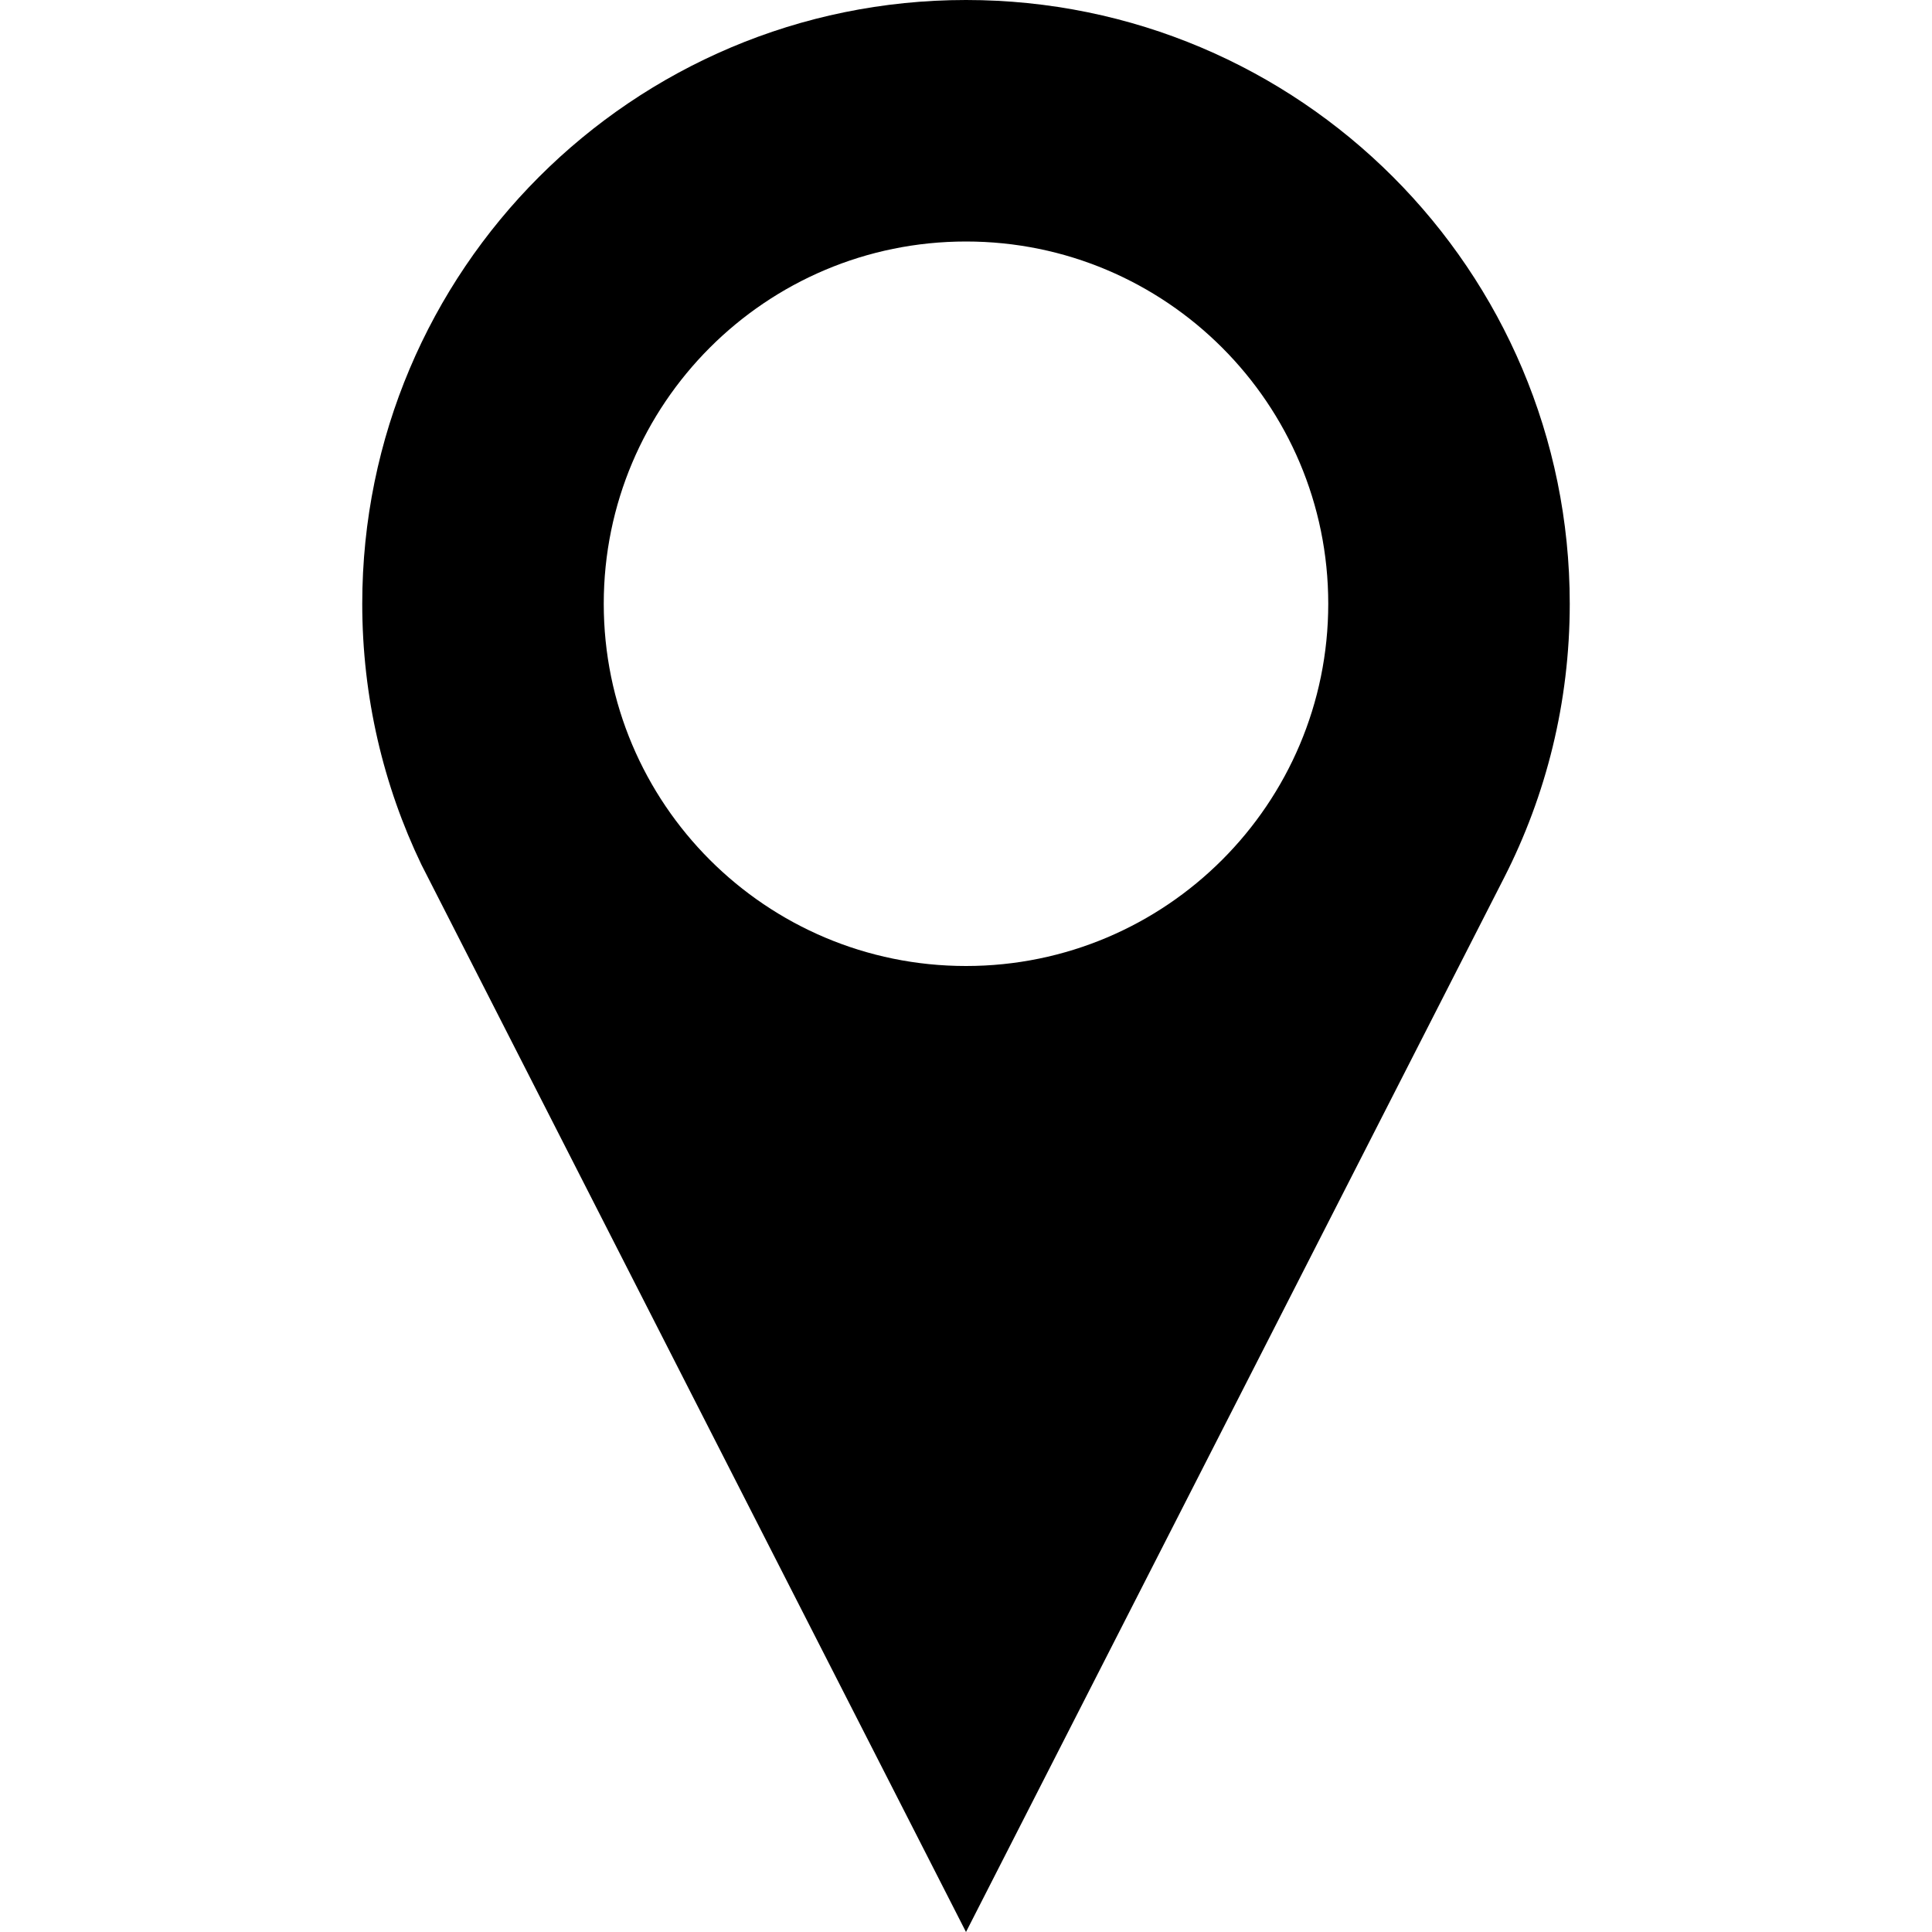
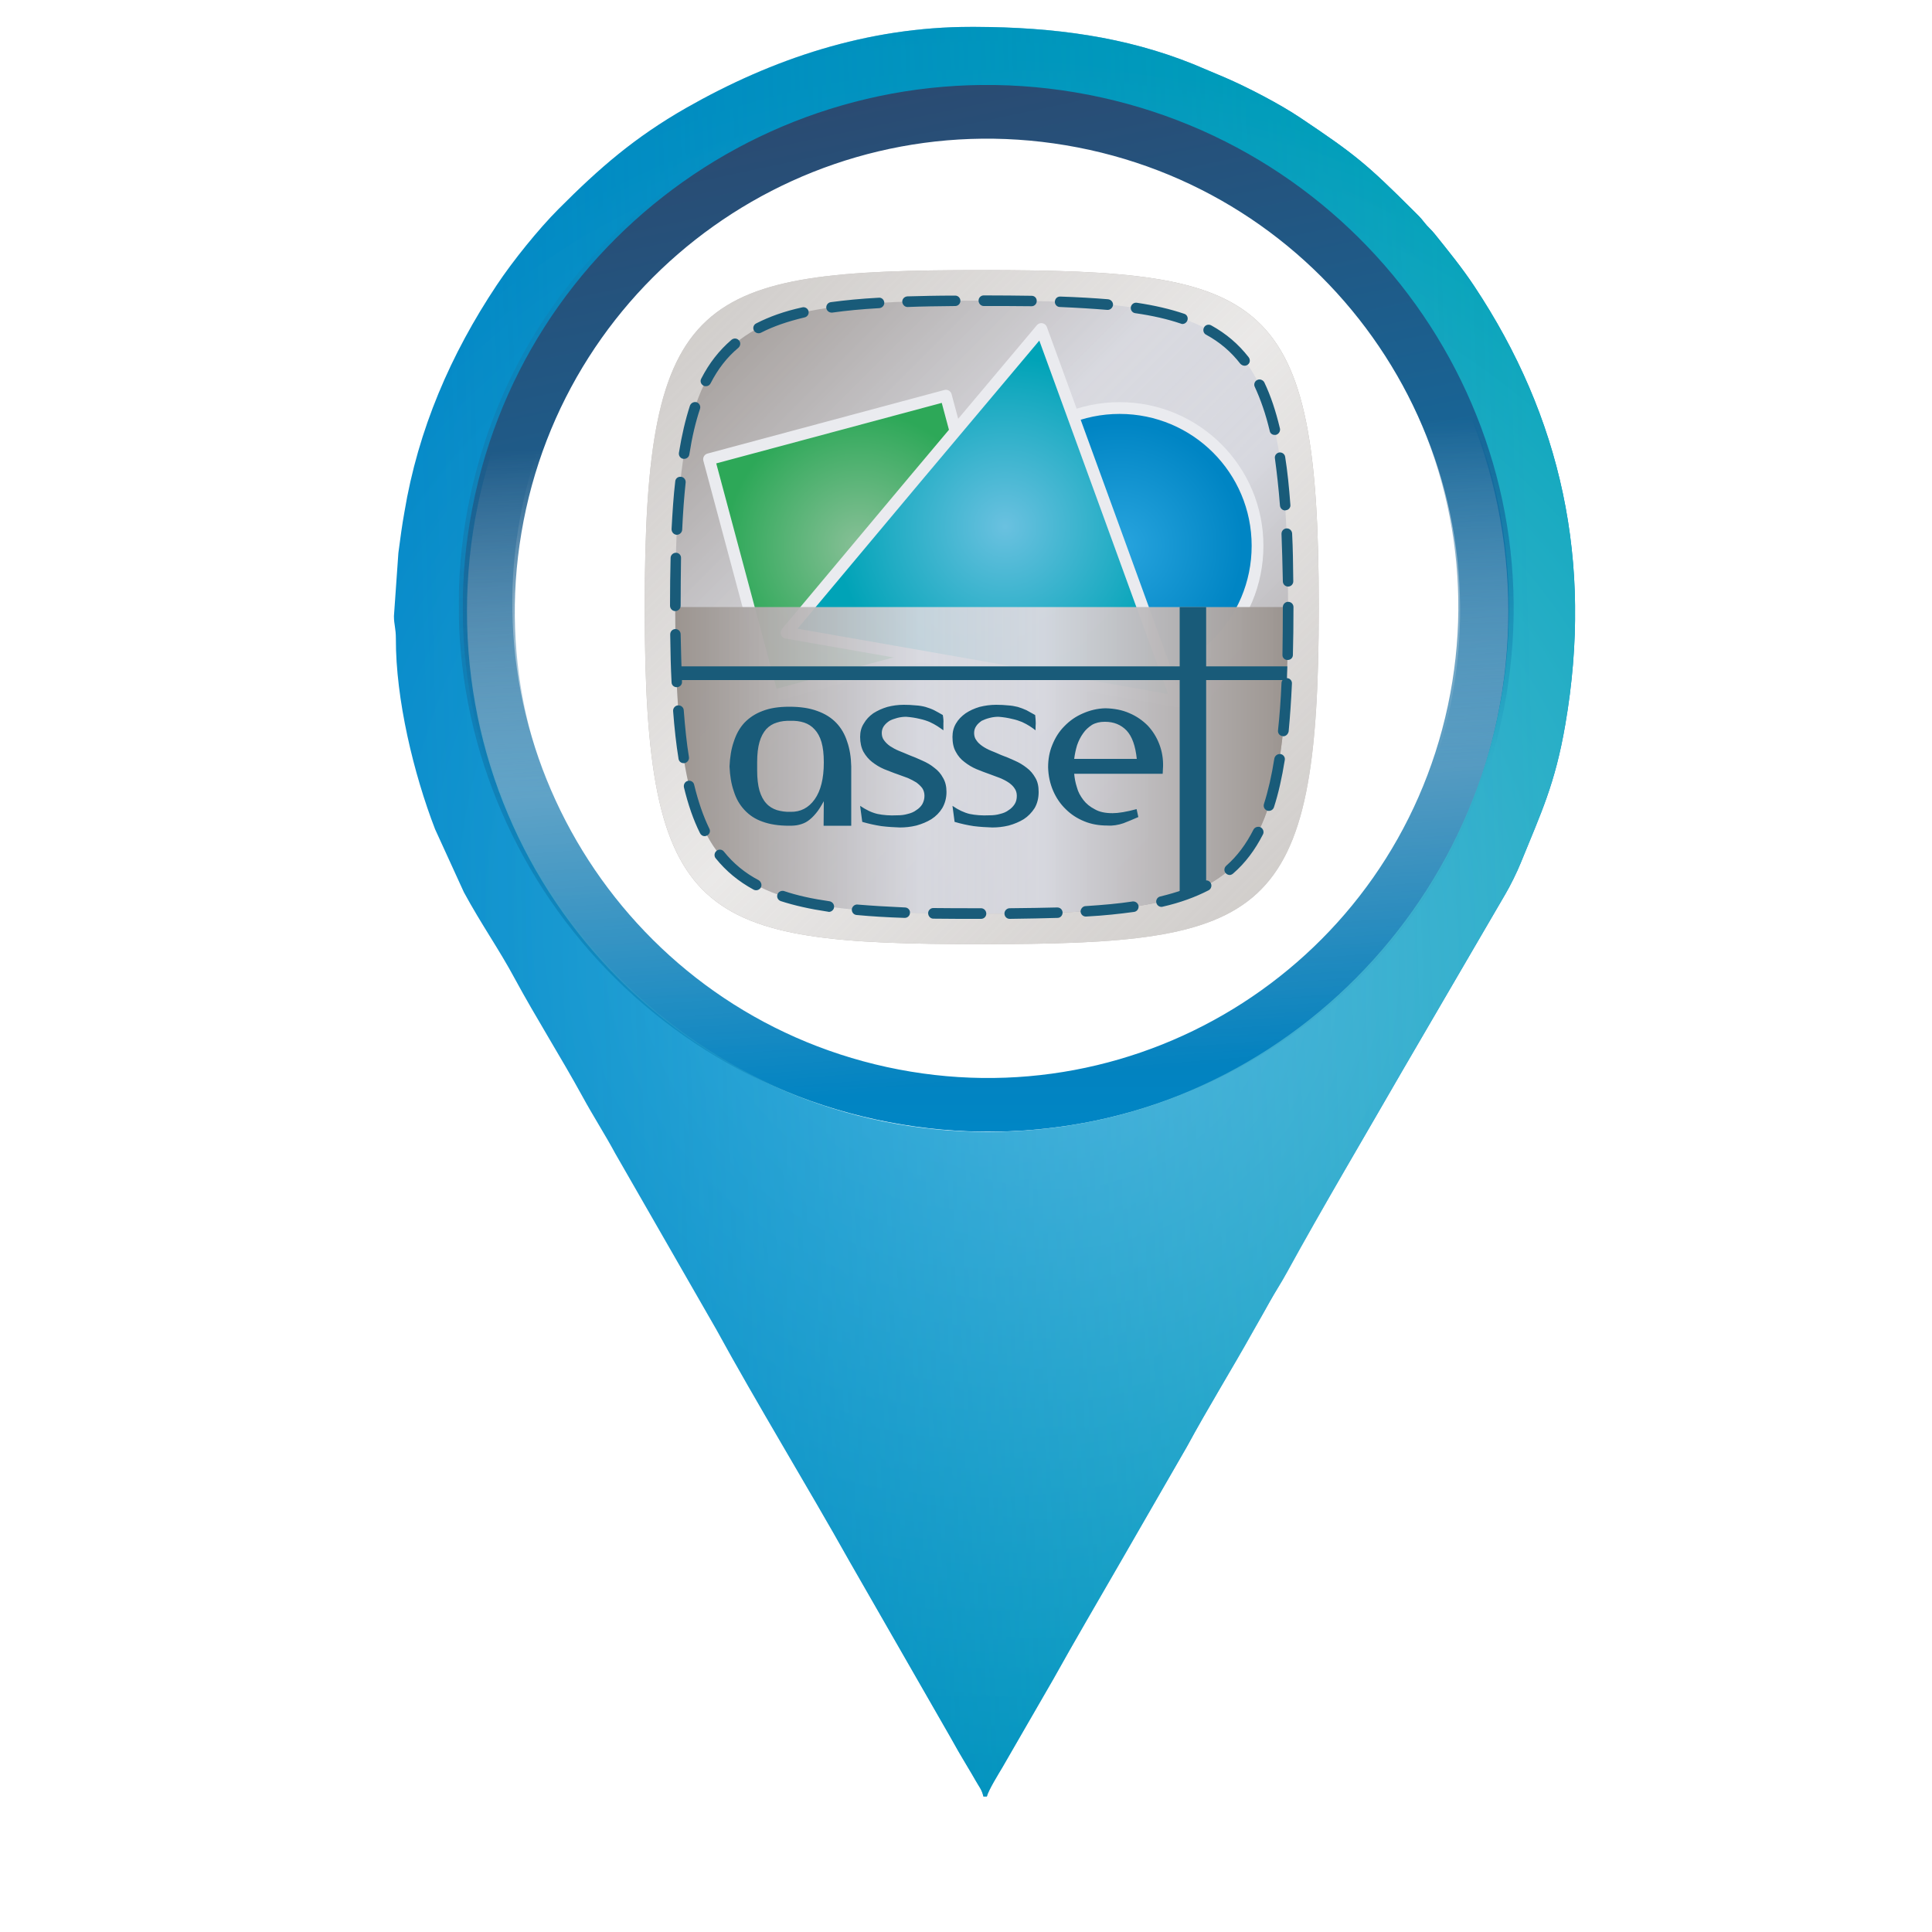
- <svg xmlns="http://www.w3.org/2000/svg" version="1.1" id="Layer_1" x="0px" y="0px" width="512px" height="512px" viewBox="0 0 512 512" enable-background="new 0 0 512 512" xml:space="preserve">
-   <path d="M256,0C167.641,0,96,71.625,96,160c0,24.75,5.625,48.219,15.672,69.125C112.234,230.313,256,512,256,512l142.594-279.375  C409.719,210.844,416,186.156,416,160C416,71.625,344.375,0,256,0z M256,256c-53.016,0-96-43-96-96s42.984-96,96-96  c53,0,96,43,96,96S309,256,256,256z" />
+ <svg xmlns="http://www.w3.org/2000/svg" xmlns:xlink="http://www.w3.org/1999/xlink" xml:space="preserve" width="100mm" height="100mm" version="1.1" style="shape-rendering:geometricPrecision; text-rendering:geometricPrecision; image-rendering:optimizeQuality; fill-rule:evenodd; clip-rule:evenodd" viewBox="0 0 10000 10000">
+   <defs>
+     <style type="text/css">
+    
+     .str0 {stroke:#EAEBEF;stroke-width:60.88;stroke-linejoin:round}
+     .fil5 {fill:#9B948F}
+     .fil12 {fill:#195B79;fill-rule:nonzero}
+     .fil1 {fill:url(#id6)}
+     .fil4 {fill:url(#id7)}
+     .fil6 {fill:url(#id8)}
+     .fil11 {fill:url(#id9)}
+     .fil7 {fill:url(#id10)}
+     .fil0 {fill:url(#id11)}
+     .fil9 {fill:url(#id12)}
+     .fil8 {fill:url(#id13)}
+     .fil10 {fill:url(#id14)}
+     .fil3 {fill:url(#id15)}
+     .fil2 {fill:url(#id16);fill-rule:nonzero}
+    
+   </style>
+     <mask id="id0">
+       <linearGradient id="id1" gradientUnits="userSpaceOnUse" x1="5293.76" y1="5593.48" x2="4897.2" y2="702">
+         <stop offset="0" style="stop-opacity:1; stop-color:white" />
+         <stop offset="1" style="stop-opacity:0; stop-color:white" />
+       </linearGradient>
+       <rect style="fill:url(#id1)" x="2374" y="437" width="5443" height="5421" />
+     </mask>
+     <mask id="id2">
+       <linearGradient id="id3" gradientUnits="userSpaceOnUse" x1="8031.94" y1="4630.82" x2="2160.66" y2="4806.5">
+         <stop offset="0" style="stop-opacity:1; stop-color:white" />
+         <stop offset="1" style="stop-opacity:0; stop-color:white" />
+       </linearGradient>
+       <rect style="fill:url(#id3)" x="2039" y="139" width="6114" height="9160" />
+     </mask>
+     <mask id="id4">
+       <linearGradient id="id5" gradientUnits="userSpaceOnUse" x1="5085.08" y1="2252.19" x2="5144.58" y2="4040.11">
+         <stop offset="0" style="stop-opacity:1; stop-color:white" />
+         <stop offset="1" style="stop-opacity:0; stop-color:white" />
+       </linearGradient>
+       <rect style="fill:url(#id5)" x="2395" y="440" width="5441" height="5413" />
+     </mask>
+     <linearGradient id="id6" gradientUnits="userSpaceOnUse" x1="5095.48" y1="437.65" x2="5095.48" y2="5857.83">
+       <stop offset="0" style="stop-opacity:1; stop-color:#2A4B72" />
+       <stop offset="1" style="stop-opacity:1; stop-color:#0086C5" />
+     </linearGradient>
+     <linearGradient id="id7" gradientUnits="userSpaceOnUse" xlink:href="#id6" x1="4554.71" y1="506.91" x2="5674.95" y2="5785.39">
+   </linearGradient>
+     <linearGradient id="id8" gradientUnits="userSpaceOnUse" x1="3336.53" y1="1397.75" x2="6826.28" y2="4887.43">
+       <stop offset="0" style="stop-opacity:0.502; stop-color:#FEFEFE" />
+       <stop offset="0.502" style="stop-opacity:0.8; stop-color:#FEFEFE" />
+       <stop offset="1" style="stop-opacity:0.502; stop-color:#FEFEFE" />
+     </linearGradient>
+     <linearGradient id="id9" gradientUnits="userSpaceOnUse" x1="3495.31" y1="3935.74" x2="6667.49" y2="3935.74">
+       <stop offset="0" style="stop-opacity:1; stop-color:#9B948F" />
+       <stop offset="0.4" style="stop-opacity:0.902; stop-color:#D7D8DF" />
+       <stop offset="0.6" style="stop-opacity:0.969; stop-color:#D7D8DF" />
+       <stop offset="1" style="stop-opacity:1; stop-color:#9B948F" />
+     </linearGradient>
+     <linearGradient id="id10" gradientUnits="userSpaceOnUse" xlink:href="#id9" x1="3494.94" y1="1556.48" x2="6667.86" y2="4728.66">
+   </linearGradient>
+     <radialGradient id="id11" gradientUnits="userSpaceOnUse" gradientTransform="matrix(0.999955 -0 -0 0.999953 0 0)" cx="5096.1" cy="4718.94" r="4579.71" fx="5096.1" fy="4718.94">
+       <stop offset="0" style="stop-opacity:1; stop-color:#28A4DE" />
+       <stop offset="1" style="stop-opacity:1; stop-color:#0085C4" />
+     </radialGradient>
+     <radialGradient id="id12" gradientUnits="userSpaceOnUse" gradientTransform="matrix(0.99997 -0 -0 0.999978 0 0)" cx="4447.1" cy="2825.02" r="694.1" fx="4447.1" fy="2825.02">
+       <stop offset="0" style="stop-opacity:1; stop-color:#88C097" />
+       <stop offset="1" style="stop-opacity:1; stop-color:#2DA858" />
+     </radialGradient>
+     <radialGradient id="id13" gradientUnits="userSpaceOnUse" gradientTransform="matrix(0.99996 -0 -0 0.999948 0 0)" xlink:href="#id11" cx="5795.21" cy="2825.58" r="637.69" fx="5795.21" fy="2825.58">
+   </radialGradient>
+     <radialGradient id="id14" gradientUnits="userSpaceOnUse" gradientTransform="matrix(0.206956 -1.17371 1.1737 0.206956 928 8267)" cx="5202.67" cy="2724.64" r="740.31" fx="5202.67" fy="2724.64">
+       <stop offset="0" style="stop-opacity:1; stop-color:#6AC1E0" />
+       <stop offset="1" style="stop-opacity:1; stop-color:#00A3B7" />
+     </radialGradient>
+     <radialGradient id="id15" gradientUnits="userSpaceOnUse" gradientTransform="matrix(0.113269 -1.00882 1.00882 0.113269 -193 9939)" xlink:href="#id14" cx="5463.11" cy="4993.44" r="4579.71" fx="5463.11" fy="4993.44">
+   </radialGradient>
+     <linearGradient id="id16" gradientUnits="userSpaceOnUse" x1="5578.24" y1="2835.9" x2="5849.81" y2="2835.9">
+       <stop offset="0" style="stop-opacity:1; stop-color:#EDEDEF" />
+       <stop offset="0.29" style="stop-opacity:1; stop-color:white" />
+       <stop offset="0.529" style="stop-opacity:1; stop-color:#F6F6F7" />
+       <stop offset="0.749" style="stop-opacity:1; stop-color:white" />
+       <stop offset="1" style="stop-opacity:1; stop-color:#EDEDEF" />
+     </linearGradient>
+   </defs>
+   <g id="Capa_x0020_1">
+     <path class="fil0" d="M5090 9299l18 0c8,-33 62,-120 81,-152l262 -454c114,-205 230,-402 345,-602l347 -602c112,-207 231,-398 345,-603 30,-53 55,-95 84,-148 30,-54 59,-98 89,-153 175,-320 418,-730 603,-1052l527 -904c26,-44 61,-115 80,-162 106,-261 178,-408 231,-717 145,-843 -22,-1592 -472,-2269 -63,-95 -133,-181 -204,-270 -19,-24 -36,-36 -55,-61 -19,-25 -33,-37 -56,-60 -242,-242 -302,-291 -584,-480 -107,-72 -275,-159 -391,-209l-164 -69c-352,-142 -720,-191 -1129,-193l-19 0c-539,0 -1031,166 -1477,420 -266,152 -448,310 -659,522 -105,105 -238,270 -321,395 -238,357 -407,747 -478,1176 -12,66 -21,134 -31,210l-23 327c0,44 10,62 10,117 -1,313 92,699 203,986l149 326c91,168 182,295 265,450 105,194 239,407 346,602 57,105 118,199 173,301l522 909c211,386 471,811 692,1205l518 903c30,54 57,101 89,154 17,29 26,43 43,73 17,31 33,47 41,84zm22 -8830c1488,0 2695,1207 2695,2695 0,1489 -1207,2695 -2695,2695 -1489,0 -2695,-1206 -2695,-2695 0,-1488 1206,-2695 2695,-2695z" />
+     <path class="fil1" style="mask:url(#id0)" d="M5660 501c1470,321 2409,1765 2097,3227 -312,1462 -1756,2387 -3226,2066 -1470,-320 -2409,-1765 -2097,-3227 312,-1461 1756,-2386 3226,-2066zm-49 239c1322,288 2165,1592 1883,2913 -282,1321 -1582,2158 -2904,1870 -1322,-288 -2166,-1593 -1884,-2914 282,-1320 1583,-2158 2905,-1869z" />
+     <path class="fil2" d="M5850 2836c0,75 -61,136 -136,136 -75,0 -136,-61 -136,-136 0,-75 61,-136 136,-136 75,0 136,61 136,136z" />
+     <path class="fil3" style="mask:url(#id2)" d="M5090 9298l18 0c8,-32 62,-119 81,-151l262 -454c114,-205 230,-402 346,-603l346 -602c112,-206 231,-397 346,-602 29,-53 54,-95 83,-149 30,-53 60,-97 90,-152 175,-320 417,-731 602,-1052l527 -904c26,-44 61,-115 80,-162 106,-261 178,-409 231,-717 145,-843 -22,-1593 -471,-2269 -63,-95 -133,-181 -205,-270 -19,-24 -36,-36 -55,-61 -19,-25 -33,-38 -56,-61 -242,-241 -302,-290 -584,-479 -107,-72 -275,-159 -391,-209l-163 -69c-353,-142 -721,-192 -1130,-193l-19 0c-539,0 -1031,165 -1477,420 -266,152 -447,310 -659,521 -105,106 -238,271 -321,395 -238,358 -407,747 -478,1176 -11,66 -21,135 -31,211l-22 327c0,44 10,62 9,116 -1,314 92,700 203,987l149 325c91,169 182,296 265,451 105,194 240,407 346,602 57,105 118,199 173,301l522 909c211,386 472,811 692,1205l519 903c29,53 56,101 88,153 18,29 26,44 43,74 17,31 33,47 41,83zm25 -8844c1488,0 2695,1206 2695,2695 0,1488 -1210,2710 -2698,2710 -1489,0 -2692,-1222 -2692,-2710 0,-1489 1206,-2695 2695,-2695z" />
+     <path class="fil4" style="mask:url(#id4)" d="M4665 5814c-1481,-249 -2481,-1646 -2232,-3119 248,-1474 1650,-2466 3132,-2217 1481,250 2480,1646 2232,3120 -248,1473 -1651,2465 -3132,2216zm40 -240c-1333,-225 -2231,-1486 -2006,-2817 224,-1332 1486,-2229 2818,-2005 1333,224 2231,1486 2006,2817 -224,1331 -1486,2229 -2818,2005z" />
+     <g id="_1079298099728">
+       <path class="fil5" d="M6826 3142c0,1628 -273,1745 -1745,1745 -1471,0 -1744,-117 -1744,-1745 0,-1627 273,-1744 1744,-1744 1472,0 1745,117 1745,1744z" />
+       <path class="fil6" d="M6826 3142c0,1628 -273,1745 -1745,1745 -1471,0 -1744,-117 -1744,-1745 0,-1627 273,-1744 1744,-1744 1472,0 1745,117 1745,1744z" />
+       <path class="fil7" d="M6667 3142c0,1480 -248,1587 -1586,1587 -1337,0 -1586,-107 -1586,-1587 0,-1479 249,-1586 1586,-1586 1338,0 1586,107 1586,1586z" />
+       <path class="fil8 str0" d="M5795 2112c395,0 714,319 714,713 0,395 -319,715 -714,715 -394,0 -714,-320 -714,-715 0,-394 320,-713 714,-713z" />
+       <polygon class="fil9 str0" points="3670,2377 4896,2048 5224,3274 3998,3602 " />
+       <polygon class="fil10 str0" points="5390,1703 5741,2666 6092,3631 5081,3452 4071,3275 4730,2488 " />
+       <path class="fil11" d="M6667 3142c0,1480 -248,1587 -1586,1587 -1337,0 -1586,-107 -1586,-1587l3172 0z" />
+       <path class="fil12" d="M4406 4270c0,-72 0,-128 0,-167 0,-41 0,-70 0,-89 0,-20 0,-32 0,-37 0,-5 0,-8 0,-10 -1,-48 -8,-91 -21,-128 -12,-38 -31,-71 -57,-98 -25,-26 -58,-47 -98,-61 -40,-15 -88,-22 -145,-22 -54,0 -100,7 -138,22 -38,14 -69,35 -94,61 -25,27 -43,60 -55,98 -13,37 -20,80 -22,128 2,48 9,91 22,128 12,39 30,70 55,97 25,27 56,48 94,61 38,14 84,21 138,21 18,0 36,-1 51,-5 16,-4 32,-10 46,-20 13,-9 27,-22 41,-39 14,-16 27,-38 41,-63l-1 123 0 4 143 0 0 -4zm-142 -323l0 0c0,83 -16,146 -47,190 -32,45 -74,66 -125,65 -26,1 -50,-3 -71,-9 -21,-7 -40,-18 -55,-35 -15,-16 -27,-39 -35,-66 -8,-28 -12,-63 -12,-104l0 -43c0,-42 4,-76 12,-104 8,-28 20,-50 35,-67 15,-16 34,-28 55,-34 21,-7 45,-10 71,-9 25,-1 48,2 70,9 21,7 40,19 55,36 15,16 27,38 35,65 8,28 12,62 12,104l0 2zm380 273l0 0c-39,2 -73,-1 -102,-7 -30,-7 -59,-21 -90,-42l11 83c34,10 67,17 99,22 33,4 65,6 96,7 28,0 56,-3 85,-10 29,-8 55,-19 78,-33 23,-15 42,-34 56,-57 14,-24 22,-52 22,-84 0,-29 -6,-53 -18,-73 -11,-21 -26,-38 -45,-52 -18,-15 -39,-27 -62,-37 -23,-11 -46,-20 -69,-29 -18,-8 -36,-15 -53,-22 -17,-7 -31,-15 -45,-24 -13,-9 -23,-19 -31,-30 -8,-10 -12,-23 -12,-38 0,-14 4,-26 11,-36 8,-11 17,-19 29,-27 11,-6 25,-11 40,-15 15,-4 31,-6 46,-6 27,2 51,6 71,11 19,4 37,10 51,16 15,7 28,14 39,21 11,7 22,15 32,22 0,-12 0,-24 0,-36 1,-12 0,-26 -3,-43 -16,-9 -31,-18 -45,-25 -14,-7 -29,-12 -45,-17 -15,-4 -32,-7 -51,-8 -18,-2 -38,-3 -61,-3 -30,0 -58,4 -85,11 -27,8 -51,19 -73,33 -21,15 -37,32 -49,53 -13,20 -19,43 -19,69 0,30 6,56 17,77 12,21 27,39 45,53 19,15 39,27 62,37 24,9 47,19 71,27 18,7 35,13 52,19 16,7 31,15 44,23 12,9 23,19 31,30 7,11 11,24 11,39 0,16 -4,30 -11,43 -7,12 -18,23 -31,31 -13,10 -28,16 -45,20 -17,5 -34,7 -54,7zm478 0l0 0c-39,2 -74,-1 -103,-7 -29,-7 -59,-21 -89,-42l11 83c34,10 66,17 99,22 32,4 65,6 96,7 28,0 56,-3 85,-10 29,-8 55,-19 78,-33 23,-15 41,-34 56,-57 14,-24 21,-52 21,-84 0,-29 -5,-53 -17,-73 -12,-21 -26,-38 -45,-52 -19,-15 -39,-27 -62,-37 -23,-11 -46,-20 -70,-29 -17,-8 -35,-15 -52,-22 -17,-7 -32,-15 -45,-24 -13,-9 -24,-19 -31,-30 -8,-10 -12,-23 -12,-38 0,-14 4,-26 11,-36 7,-11 17,-19 28,-27 12,-6 25,-11 41,-15 15,-4 30,-6 46,-6 27,2 50,6 70,11 20,4 37,10 52,16 15,7 28,14 39,21 11,7 22,15 31,22 0,-12 0,-24 1,-36 0,-12 -1,-26 -3,-43 -17,-9 -32,-18 -45,-25 -15,-7 -29,-12 -45,-17 -16,-4 -33,-7 -51,-8 -18,-2 -38,-3 -61,-3 -30,0 -58,4 -86,11 -27,8 -51,19 -72,33 -21,15 -38,32 -50,53 -12,20 -18,43 -18,69 0,30 5,56 17,77 11,21 26,39 45,53 19,15 39,27 62,37 23,9 47,19 71,27 18,7 35,13 51,19 17,7 32,15 44,23 13,9 24,19 31,30 8,11 12,24 12,39 0,16 -3,30 -11,43 -8,12 -18,23 -31,31 -13,10 -28,16 -45,20 -17,5 -35,7 -54,7zm896 -215l0 0c0,-5 1,-11 1,-19 0,-8 1,-14 1,-18 1,-40 -5,-78 -19,-115 -14,-37 -34,-69 -60,-97 -27,-27 -58,-49 -96,-65 -36,-16 -78,-24 -123,-25 -43,1 -82,11 -118,27 -37,16 -68,38 -95,66 -27,27 -47,59 -62,96 -15,36 -22,74 -22,116 1,44 10,85 26,122 16,37 38,69 65,95 27,27 59,48 96,63 36,15 76,22 120,22 29,2 56,-3 83,-12 26,-10 52,-21 77,-32l-9 -41c-52,14 -94,21 -124,21 -37,0 -68,-6 -92,-20 -25,-13 -45,-29 -60,-49 -15,-20 -27,-41 -33,-65 -8,-24 -12,-48 -14,-70l458 0zm-301 -269l0 0 3 0c45,0 82,15 111,45 29,31 46,80 53,147l-324 0c3,-24 8,-48 15,-71 8,-23 18,-43 31,-61 12,-18 28,-32 46,-44 19,-11 41,-16 65,-16zm946 -287l0 0 -420 0 0 -307 -137 0 0 307 -2606 0c0,24 1,48 2,71l2604 0 0 1120c50,-16 96,-35 137,-57l0 -1063 418 0c0,-23 1,-47 2,-71z" />
+       <g>
+         <path class="fil12" d="M5078 4756c-95,0 -176,0 -247,-1 -15,0 -27,-13 -27,-29 0,-14 13,-27 28,-26 70,1 151,1 246,1 15,0 27,13 27,28 0,15 -12,27 -27,27zm148 0l0 0c-15,0 -27,-12 -27,-28 0,-14 12,-27 27,-27 93,-1 173,-2 246,-4 16,0 27,11 28,26 0,15 -11,28 -26,28 -73,2 -154,4 -248,5zm-543 -5l0 0c0,0 -1,0 -1,0 -93,-3 -174,-8 -248,-15 -15,-1 -26,-14 -25,-30 2,-14 15,-26 30,-24 73,6 153,11 245,15 15,0 27,13 26,27 0,15 -12,27 -27,27zm937 -7l0 0c-14,0 -26,-11 -27,-26 0,-14 12,-28 26,-28 92,-6 172,-13 243,-24 15,-2 29,9 31,23 2,15 -8,29 -23,31 -73,10 -154,19 -248,24 0,0 -1,0 -2,0zm-1330 -24l0 0c-1,0 -3,-1 -4,-1 -94,-14 -174,-32 -245,-55 -14,-5 -22,-20 -17,-34 4,-14 20,-22 34,-18 68,23 145,40 236,53 15,3 25,16 23,32 -2,13 -14,23 -27,23zm1722 -26l0 0c-13,0 -24,-9 -27,-22 -3,-14 6,-29 21,-32 87,-21 161,-47 225,-80 13,-7 29,-2 36,11 7,13 2,30 -11,37 -68,35 -146,64 -238,85 -3,1 -4,1 -6,1zm-2098 -86l0 0c-5,0 -9,-1 -13,-3 -79,-43 -143,-96 -197,-163 -9,-11 -7,-29 5,-38 11,-10 29,-8 38,4 49,61 108,110 180,148 13,8 18,25 11,38 -5,9 -15,14 -24,14zm2451 -79l0 0c-8,0 -16,-4 -21,-10 -10,-11 -8,-28 3,-38 57,-50 103,-112 141,-187 7,-13 23,-18 37,-12 13,7 19,24 12,37 -42,82 -92,148 -154,202 -6,5 -12,8 -18,8zm-2718 -201l0 0c-10,0 -19,-6 -24,-16 -34,-68 -61,-146 -83,-237 -3,-15 6,-30 20,-33 15,-4 30,5 33,20 21,87 47,162 78,226 8,14 2,30 -12,37 -4,2 -8,3 -12,3zm2921 -131l0 0c-3,0 -6,0 -8,-1 -15,-5 -22,-20 -18,-34 22,-69 40,-147 54,-236 3,-15 17,-25 32,-23 14,2 25,16 22,31 -15,93 -33,173 -56,244 -4,12 -15,19 -26,19zm-3030 -247l0 0c-13,0 -24,-9 -26,-23 -12,-74 -21,-155 -28,-247 -1,-15 11,-28 25,-29 16,-1 29,10 30,25 7,90 15,170 27,243 2,14 -8,28 -23,31 -2,0 -3,0 -5,0zm3104 -139l0 0c0,0 -2,0 -3,-1 -15,-1 -26,-14 -24,-30 8,-74 14,-153 18,-244 0,-15 13,-27 28,-26 15,0 27,13 26,28 -4,92 -10,173 -17,248 -3,14 -14,25 -28,25zm-3139 -254l0 0c-15,0 -27,-11 -27,-26 -4,-75 -6,-157 -7,-247 0,-16 12,-28 27,-28 15,0 27,12 27,27 2,90 4,170 7,246 1,15 -11,27 -26,28 0,0 -1,0 -1,0zm3162 -141l0 0c0,0 0,0 -1,0 -15,0 -27,-12 -26,-27 1,-76 2,-157 2,-247 0,-15 13,-27 27,-27 16,0 28,12 28,27 0,91 -1,171 -3,248 0,15 -12,26 -27,26zm-3170 -253l0 0c-15,0 -27,-13 -27,-28 0,-90 1,-171 3,-247 0,-15 13,-27 28,-27 15,0 27,13 26,28 -1,76 -2,157 -2,246 0,15 -12,28 -28,28zm3172 -127l0 0c-15,0 -27,-12 -27,-27 -2,-90 -4,-170 -7,-246 0,-15 11,-27 26,-28 15,-1 28,11 29,26 4,76 5,157 6,248 0,15 -12,27 -27,27 0,0 0,0 0,0zm-3164 -268l0 0c0,0 -1,0 -1,0 -15,-1 -26,-14 -26,-29 5,-91 10,-172 19,-247 1,-15 14,-26 30,-24 14,1 25,14 24,29 -8,75 -14,155 -18,245 -1,14 -13,26 -28,26zm3149 -126l0 0c-14,0 -26,-11 -27,-26 -7,-90 -16,-169 -26,-243 -3,-14 7,-28 22,-31 15,-2 29,8 31,23 12,75 20,155 27,248 2,14 -10,28 -25,28 0,1 -1,1 -2,1zm-3111 -267l0 0c-2,0 -3,0 -4,0 -15,-2 -25,-16 -23,-31 15,-93 34,-173 57,-244 5,-14 20,-22 35,-18 14,5 22,20 17,35 -23,69 -41,145 -55,235 -2,14 -14,23 -27,23zm3056 -124l0 0c-12,0 -23,-8 -25,-21 -21,-88 -47,-162 -77,-227 -7,-13 -1,-30 12,-36 13,-7 30,-1 37,12 33,69 59,147 81,239 3,14 -6,29 -21,33 -2,0 -4,0 -7,0zm-2943 -252l0 0c-4,0 -9,0 -13,-3 -13,-7 -19,-23 -11,-37 41,-80 93,-146 156,-200 12,-10 29,-9 39,3 10,11 8,28 -3,38 -59,49 -106,110 -144,184 -5,10 -14,15 -24,15zm2788 -106l0 0c-8,0 -16,-4 -22,-10 -48,-62 -106,-112 -178,-151 -13,-7 -17,-24 -10,-37 7,-14 24,-18 37,-11 78,43 141,97 194,165 9,12 8,29 -4,38 -5,4 -11,6 -17,6zm-2516 -168l0 0c-9,0 -19,-5 -24,-15 -7,-13 -1,-30 12,-36 68,-35 146,-63 238,-83 15,-4 30,6 33,20 3,15 -6,29 -21,32 -88,21 -161,46 -225,79 -4,2 -8,3 -13,3zm2194 -48l0 0c-3,0 -6,-1 -8,-2 -68,-23 -145,-41 -236,-54 -15,-2 -25,-16 -23,-31 3,-15 16,-25 31,-23 94,14 174,33 245,57 14,4 22,19 17,34 -4,11 -14,19 -26,19zm-1816 -59l0 0c-13,0 -25,-10 -27,-23 -2,-15 8,-29 23,-31 74,-10 154,-18 248,-23 15,-2 28,10 29,25 1,15 -11,28 -26,29 -92,5 -172,13 -243,23 -1,0 -3,0 -4,0zm1430 -14l0 0c-1,0 -2,0 -3,0 -72,-6 -152,-11 -245,-15 -15,0 -27,-13 -26,-28 1,-15 12,-26 27,-26 1,0 1,0 1,0 93,3 175,8 248,14 15,2 26,15 25,30 -2,14 -14,25 -27,25zm-1037 -15l0 0c-14,0 -26,-12 -27,-27 0,-15 11,-27 27,-28 72,-2 153,-4 247,-4 0,0 0,0 0,0 15,0 27,12 27,27 0,15 -12,27 -27,27 -93,1 -174,2 -246,5 0,0 0,0 -1,0zm643 -4l0 0c-1,0 -1,0 -1,0 -72,-1 -153,-1 -247,-1 -15,0 -27,-13 -27,-28 0,-15 12,-27 27,-27 95,0 176,1 248,2 15,0 27,12 26,28 0,14 -12,26 -26,26z" />
+       </g>
+     </g>
+   </g>
</svg>
